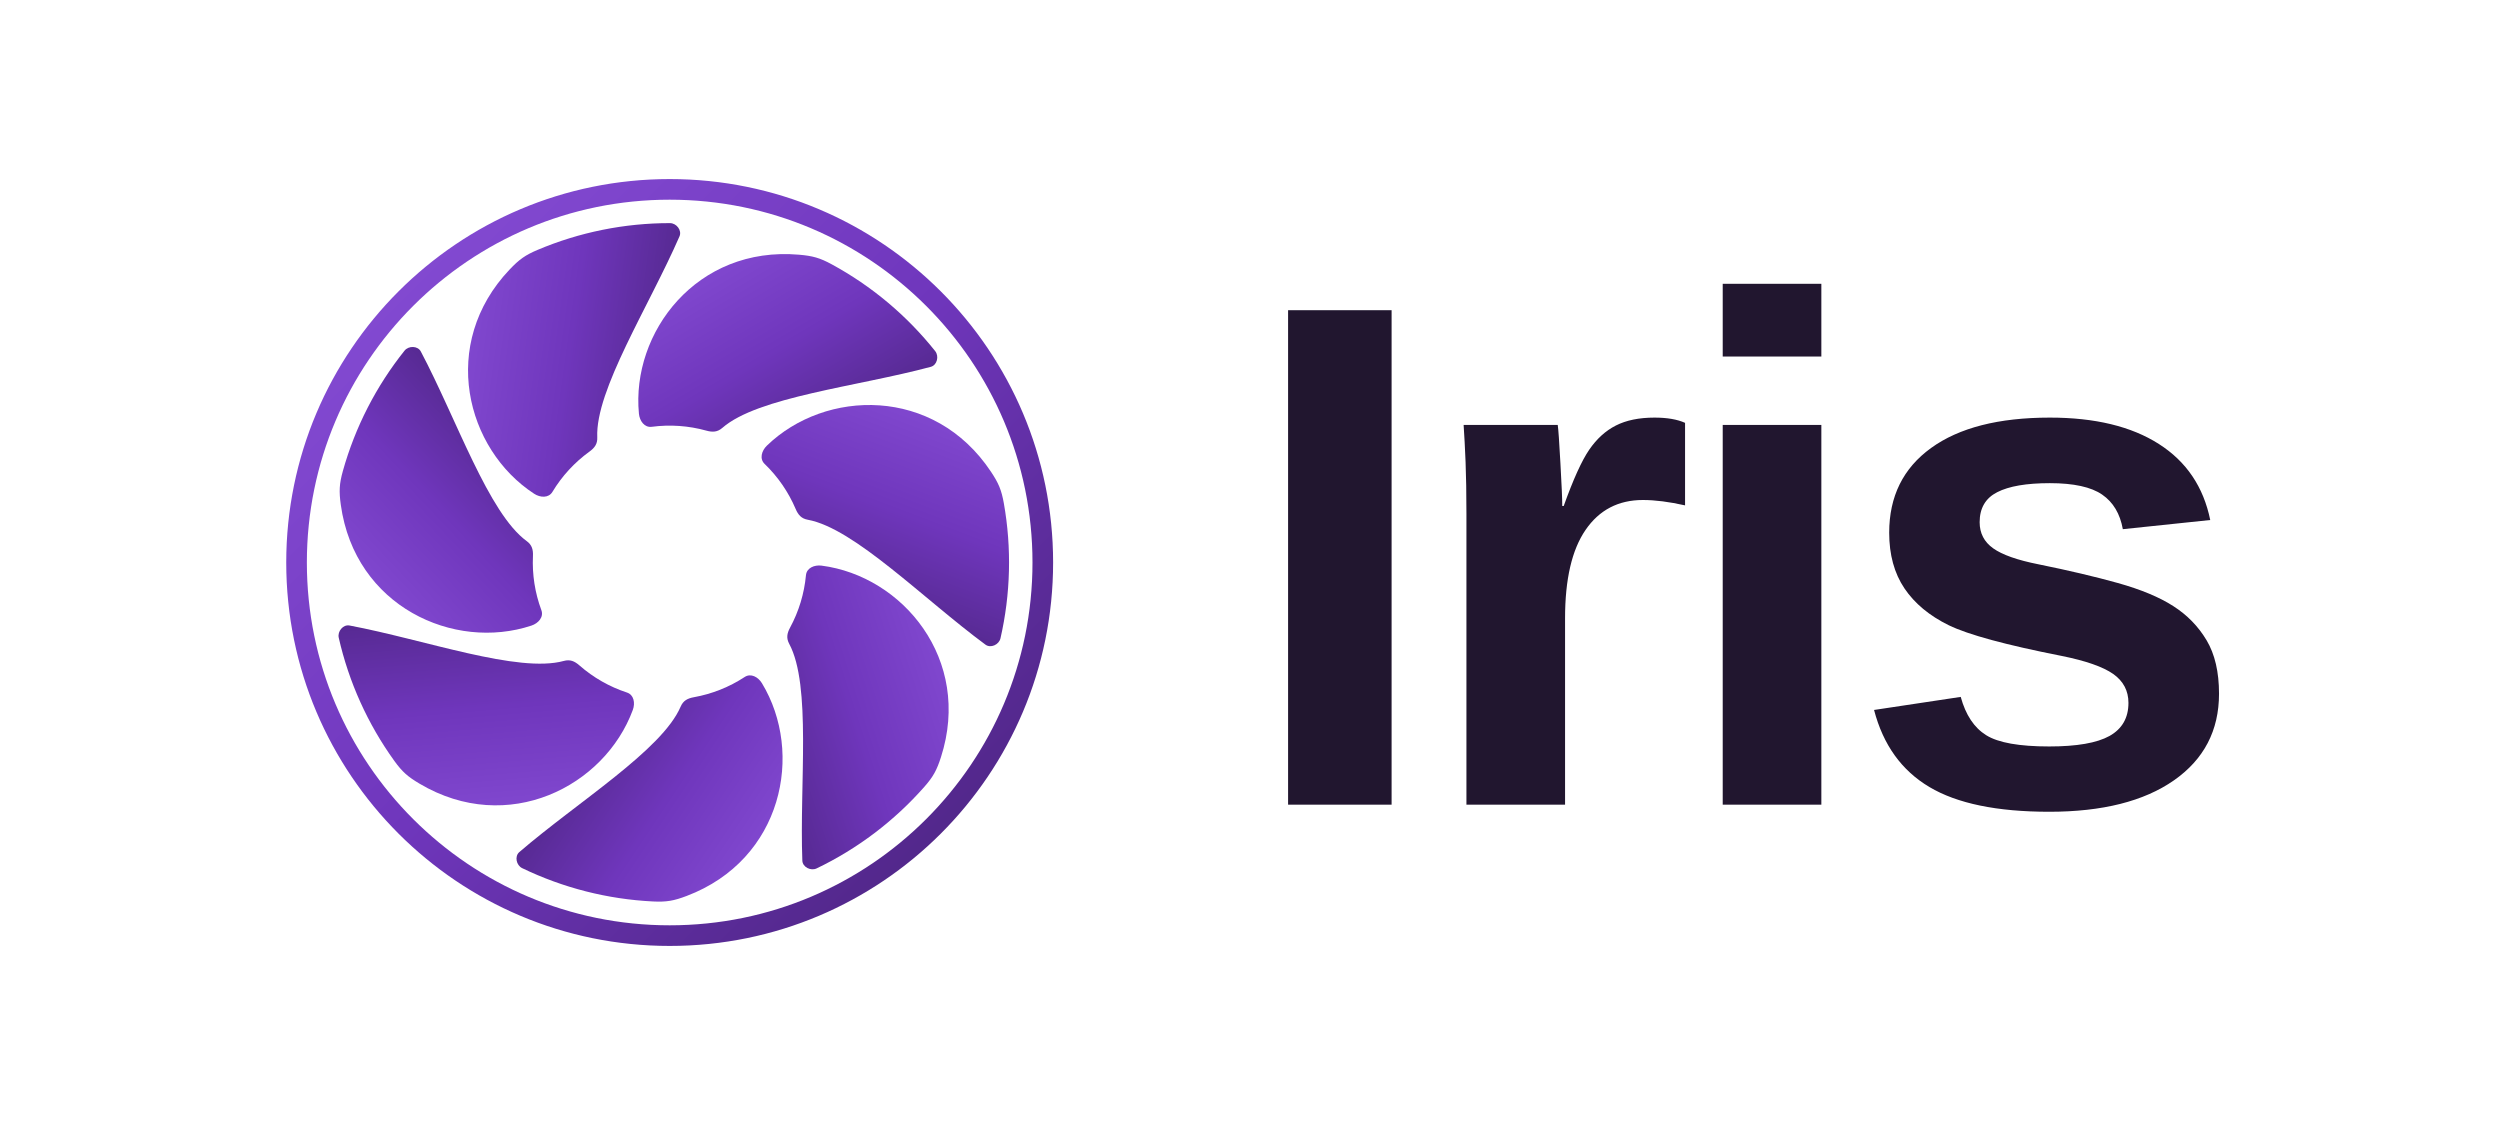
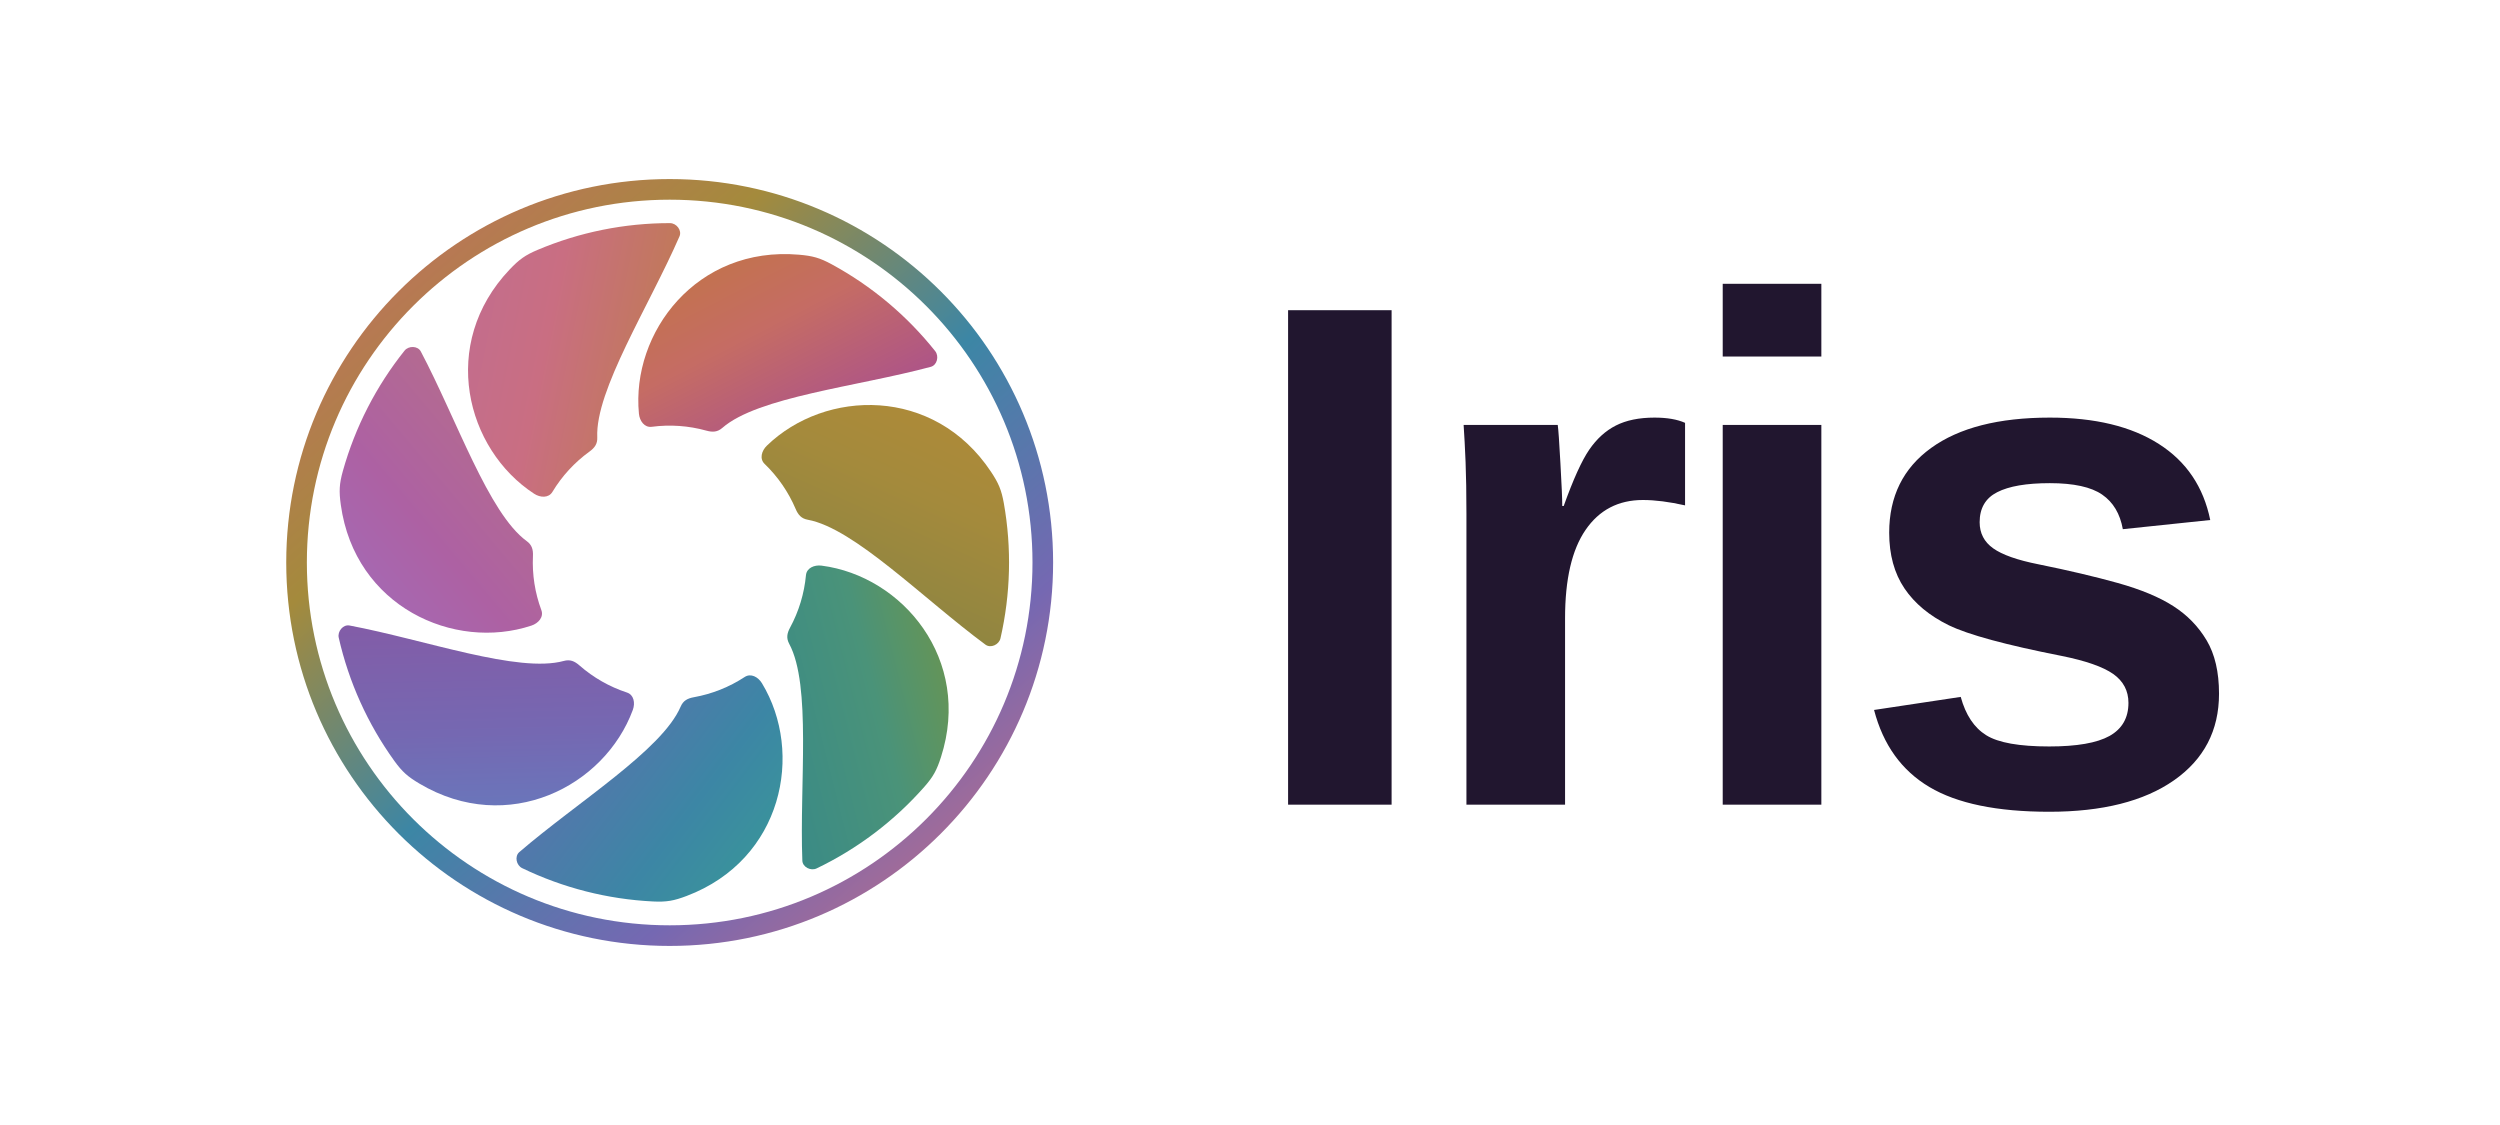
<svg xmlns="http://www.w3.org/2000/svg" xmlns:xlink="http://www.w3.org/1999/xlink" width="320" height="144" viewBox="0 0 320 144" role="img" aria-labelledby="title description">
  <defs>
-     <linearGradient id="mark" x1="0" y1="0" x2="1" y2="1">
-       <stop stop-color="#8950d8" />
-       <stop offset=".5" stop-color="#6f36bc" />
-       <stop offset="1" stop-color="#482279" />
+     <path id="petal" d="M 239.599,176.626       C 235.44,133.386 270.391,87.098 325,91.841       C 332.236,92.47 336.039,93.496 342.421,96.964       A 181 181 0 0 1 397.613,143.275       C 399.777,145.995 398.622,150.74 395.265,151.641       C 355.734,162.247 303.071,167.647 284.09,184.202       C 281.473,186.484 278.878,186.591 275.533,185.662       A 73 73 0 0 0 246.446,183.628       C 242.563,184.141 239.974,180.526 239.599,176.626       Z" />
+     <linearGradient id="spectrum-0" gradientUnits="userSpaceOnUse" x1="260" y1="86" x2="318" y2="199">
+       <stop stop-color="#c27545" />
+       <stop offset=".48" stop-color="#c56c64" />
+       <stop offset="1" stop-color="#ab528b" />
    </linearGradient>
-     <path id="petal" d="M 239.599,176.626       C 235.44,133.386 270.391,87.098 325,91.841       C 332.236,92.47 336.039,93.496 342.421,96.964       A 181 181 0 0 1 397.613,143.275       C 399.777,145.995 398.622,150.74 395.265,151.641       C 355.734,162.247 303.071,167.647 284.09,184.202       C 281.473,186.484 278.878,186.591 275.533,185.662       A 73 73 0 0 0 246.446,183.628       C 242.563,184.141 239.974,180.526 239.599,176.626       Z" />
+     <linearGradient id="spectrum-1" gradientUnits="userSpaceOnUse" x1="260" y1="86" x2="318" y2="199">
+       <stop stop-color="#b18a37" />
+       <stop offset=".48" stop-color="#a48a3c" />
+       <stop offset="1" stop-color="#8e8541" />
+     </linearGradient>
+     <linearGradient id="spectrum-2" gradientUnits="userSpaceOnUse" x1="260" y1="86" x2="318" y2="199">
+       <stop stop-color="#719547" />
+       <stop offset=".48" stop-color="#4a9379" />
+       <stop offset="1" stop-color="#398a87" />
+     </linearGradient>
+     <linearGradient id="spectrum-3" gradientUnits="userSpaceOnUse" x1="260" y1="86" x2="318" y2="199">
+       <stop stop-color="#399897" />
+       <stop offset=".48" stop-color="#3c86a5" />
+       <stop offset="1" stop-color="#5576ac" />
+     </linearGradient>
+     <linearGradient id="spectrum-4" gradientUnits="userSpaceOnUse" x1="260" y1="86" x2="318" y2="199">
+       <stop stop-color="#647dbf" />
+       <stop offset=".48" stop-color="#7568b2" />
+       <stop offset="1" stop-color="#845ba6" />
+     </linearGradient>
+     <linearGradient id="spectrum-5" gradientUnits="userSpaceOnUse" x1="260" y1="86" x2="318" y2="199">
+       <stop stop-color="#a36bb8" />
+       <stop offset=".48" stop-color="#ad61a3" />
+       <stop offset="1" stop-color="#b46b8f" />
+     </linearGradient>
+     <linearGradient id="spectrum-6" gradientUnits="userSpaceOnUse" x1="260" y1="86" x2="318" y2="199">
+       <stop stop-color="#c06d91" />
+       <stop offset=".48" stop-color="#c96e82" />
+       <stop offset="1" stop-color="#c07a56" />
+     </linearGradient>
+     <linearGradient id="spectrum-ring" x1=".06" y1="0" x2=".94" y2="1">
+       <stop stop-color="#c56c64" />
+       <stop offset=".28" stop-color="#a48a3c" />
+       <stop offset=".53" stop-color="#3c86a5" />
+       <stop offset=".77" stop-color="#7568b2" />
+       <stop offset="1" stop-color="#c96e82" />
+     </linearGradient>
  </defs>
  <g transform="translate(24.27871 10.56) scale(.24)">
-     <g fill="url(#mark)">
-       <use xlink:href="#petal" transform="rotate(0 256 256)" />
-       <use xlink:href="#petal" transform="rotate(51.42857 256 256)" />
-       <use xlink:href="#petal" transform="rotate(102.8571 256 256)" />
-       <use xlink:href="#petal" transform="rotate(154.2857 256 256)" />
-       <use xlink:href="#petal" transform="rotate(205.7143 256 256)" />
-       <use xlink:href="#petal" transform="rotate(257.1429 256 256)" />
-       <use xlink:href="#petal" transform="rotate(308.5714 256 256)" />
+     <g>
+       <use xlink:href="#petal" transform="rotate(0 256 256)" fill="url(#spectrum-0)" />
+       <use xlink:href="#petal" transform="rotate(51.42857 256 256)" fill="url(#spectrum-1)" />
+       <use xlink:href="#petal" transform="rotate(102.8571 256 256)" fill="url(#spectrum-2)" />
+       <use xlink:href="#petal" transform="rotate(154.2857 256 256)" fill="url(#spectrum-3)" />
+       <use xlink:href="#petal" transform="rotate(205.7143 256 256)" fill="url(#spectrum-4)" />
+       <use xlink:href="#petal" transform="rotate(257.1429 256 256)" fill="url(#spectrum-5)" />
+       <use xlink:href="#petal" transform="rotate(308.5714 256 256)" fill="url(#spectrum-6)" />
    </g>
-     <circle cx="256" cy="256" r="199" fill="none" stroke="url(#mark)" stroke-width="11" />
+     <circle cx="256" cy="256" r="199" fill="none" stroke="url(#spectrum-ring)" stroke-width="11" />
  </g>
  <text x="158.719" y="103" fill="#21162f" font-family="Arial, Helvetica, sans-serif" font-size="92" font-weight="700" letter-spacing="-3">Iris</text>
</svg>
